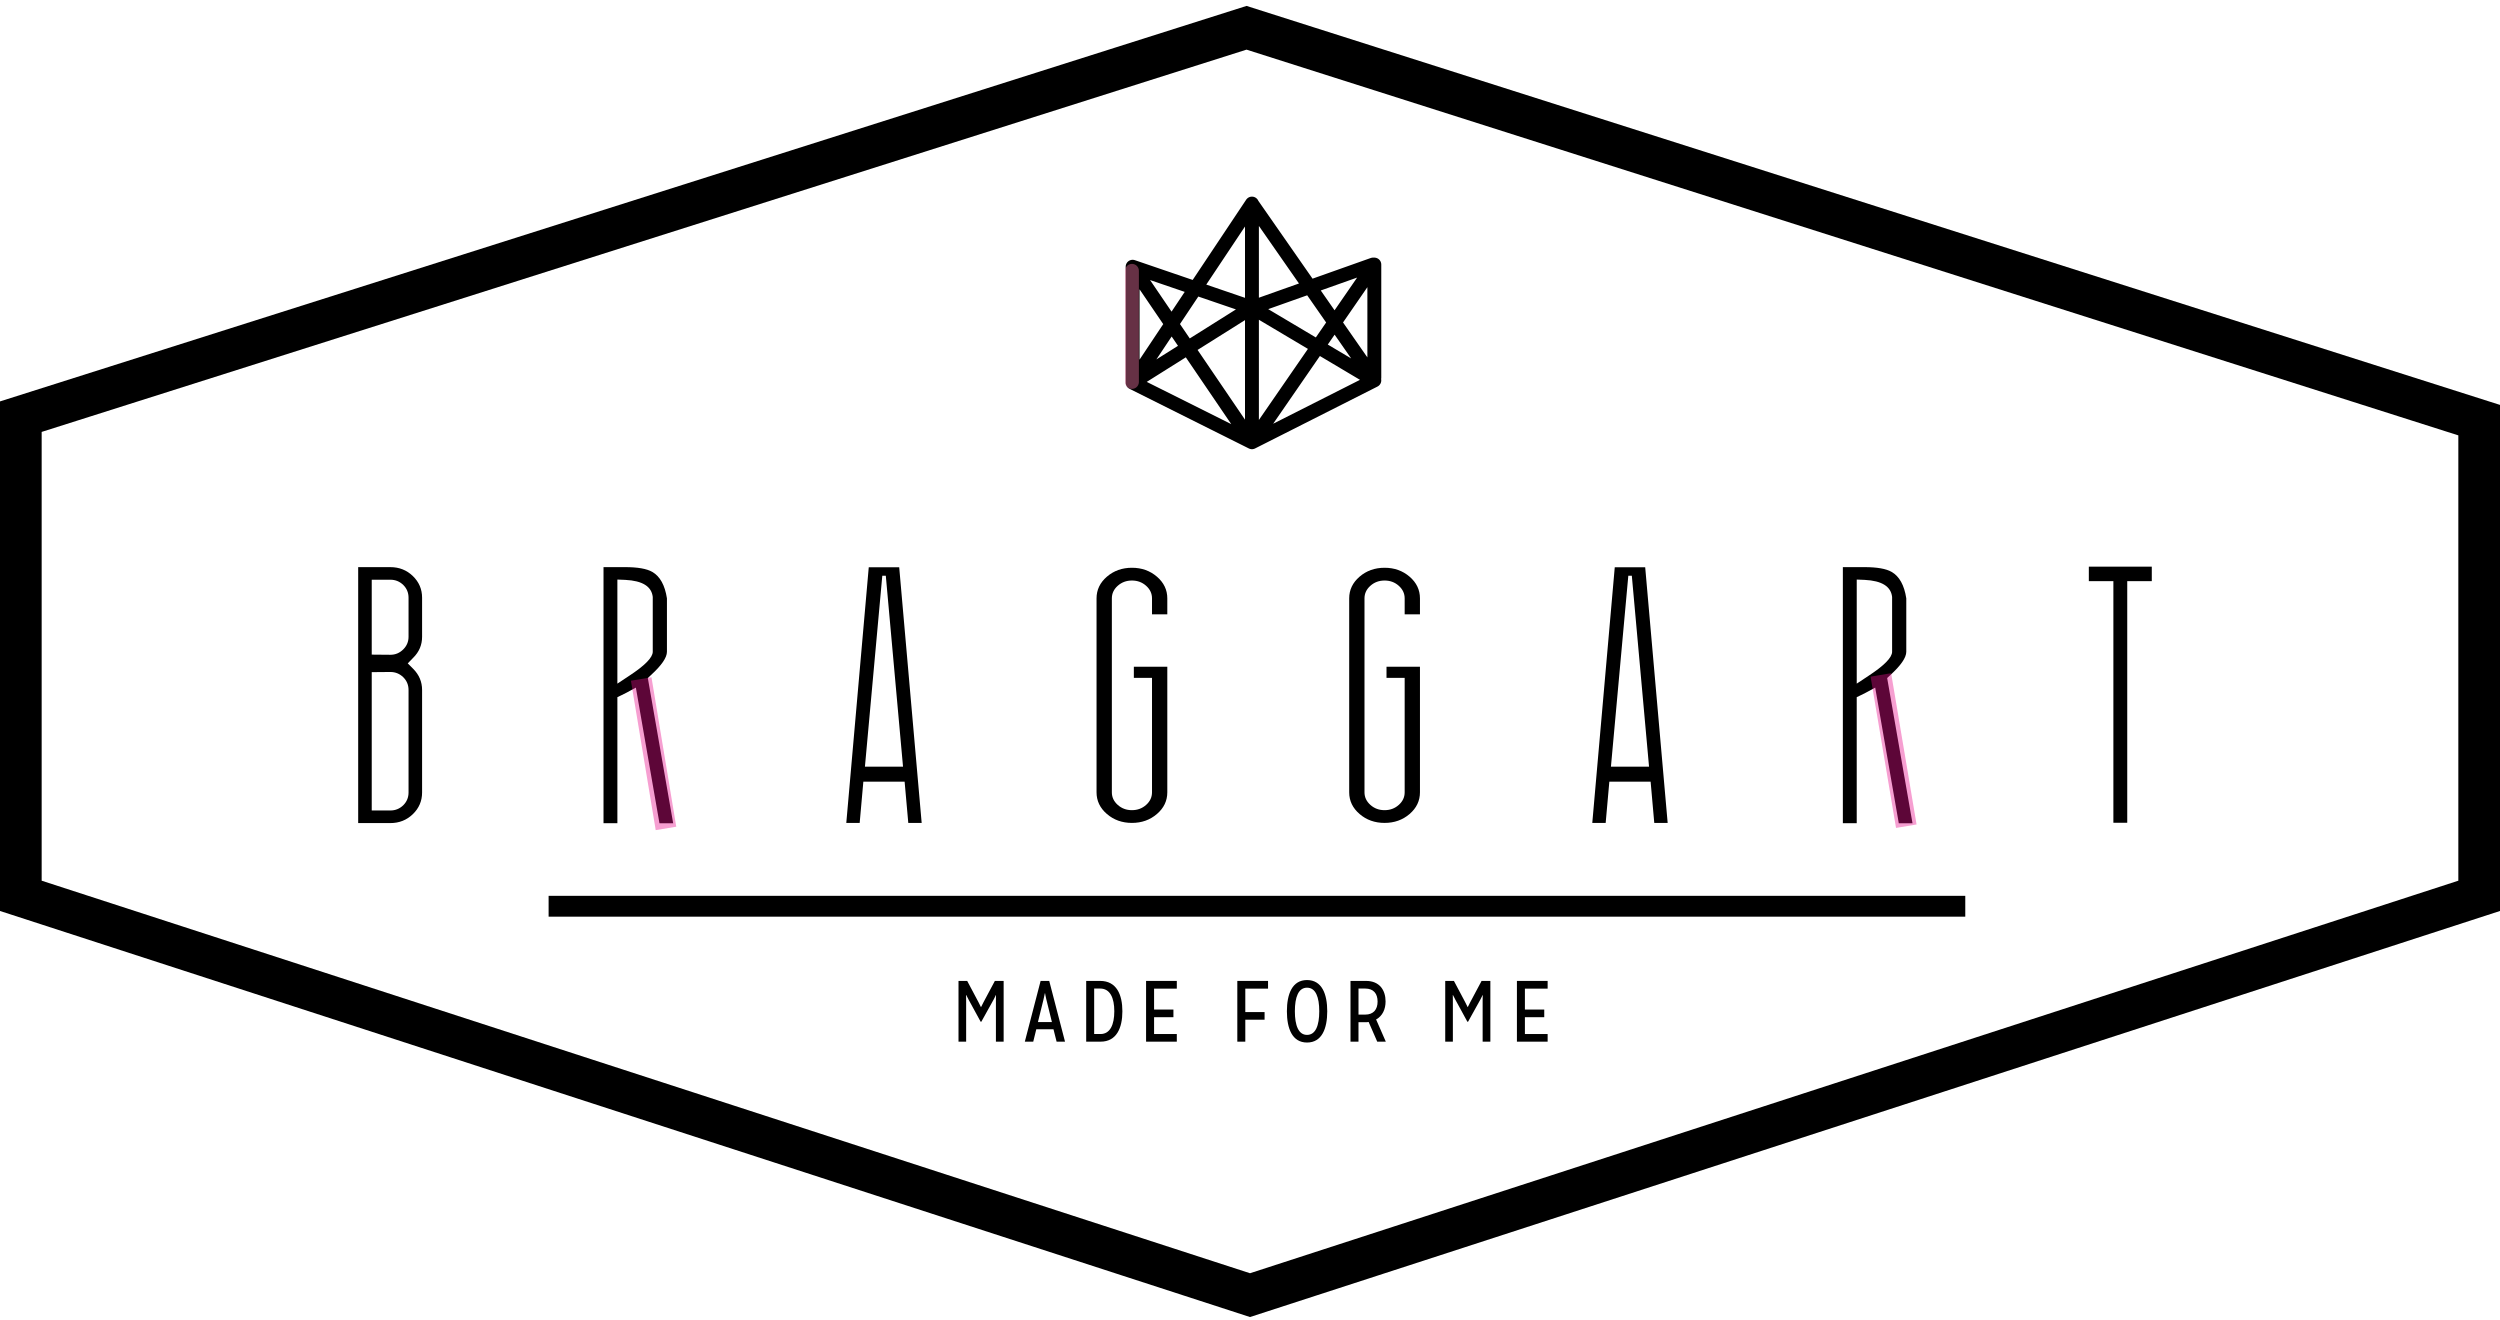
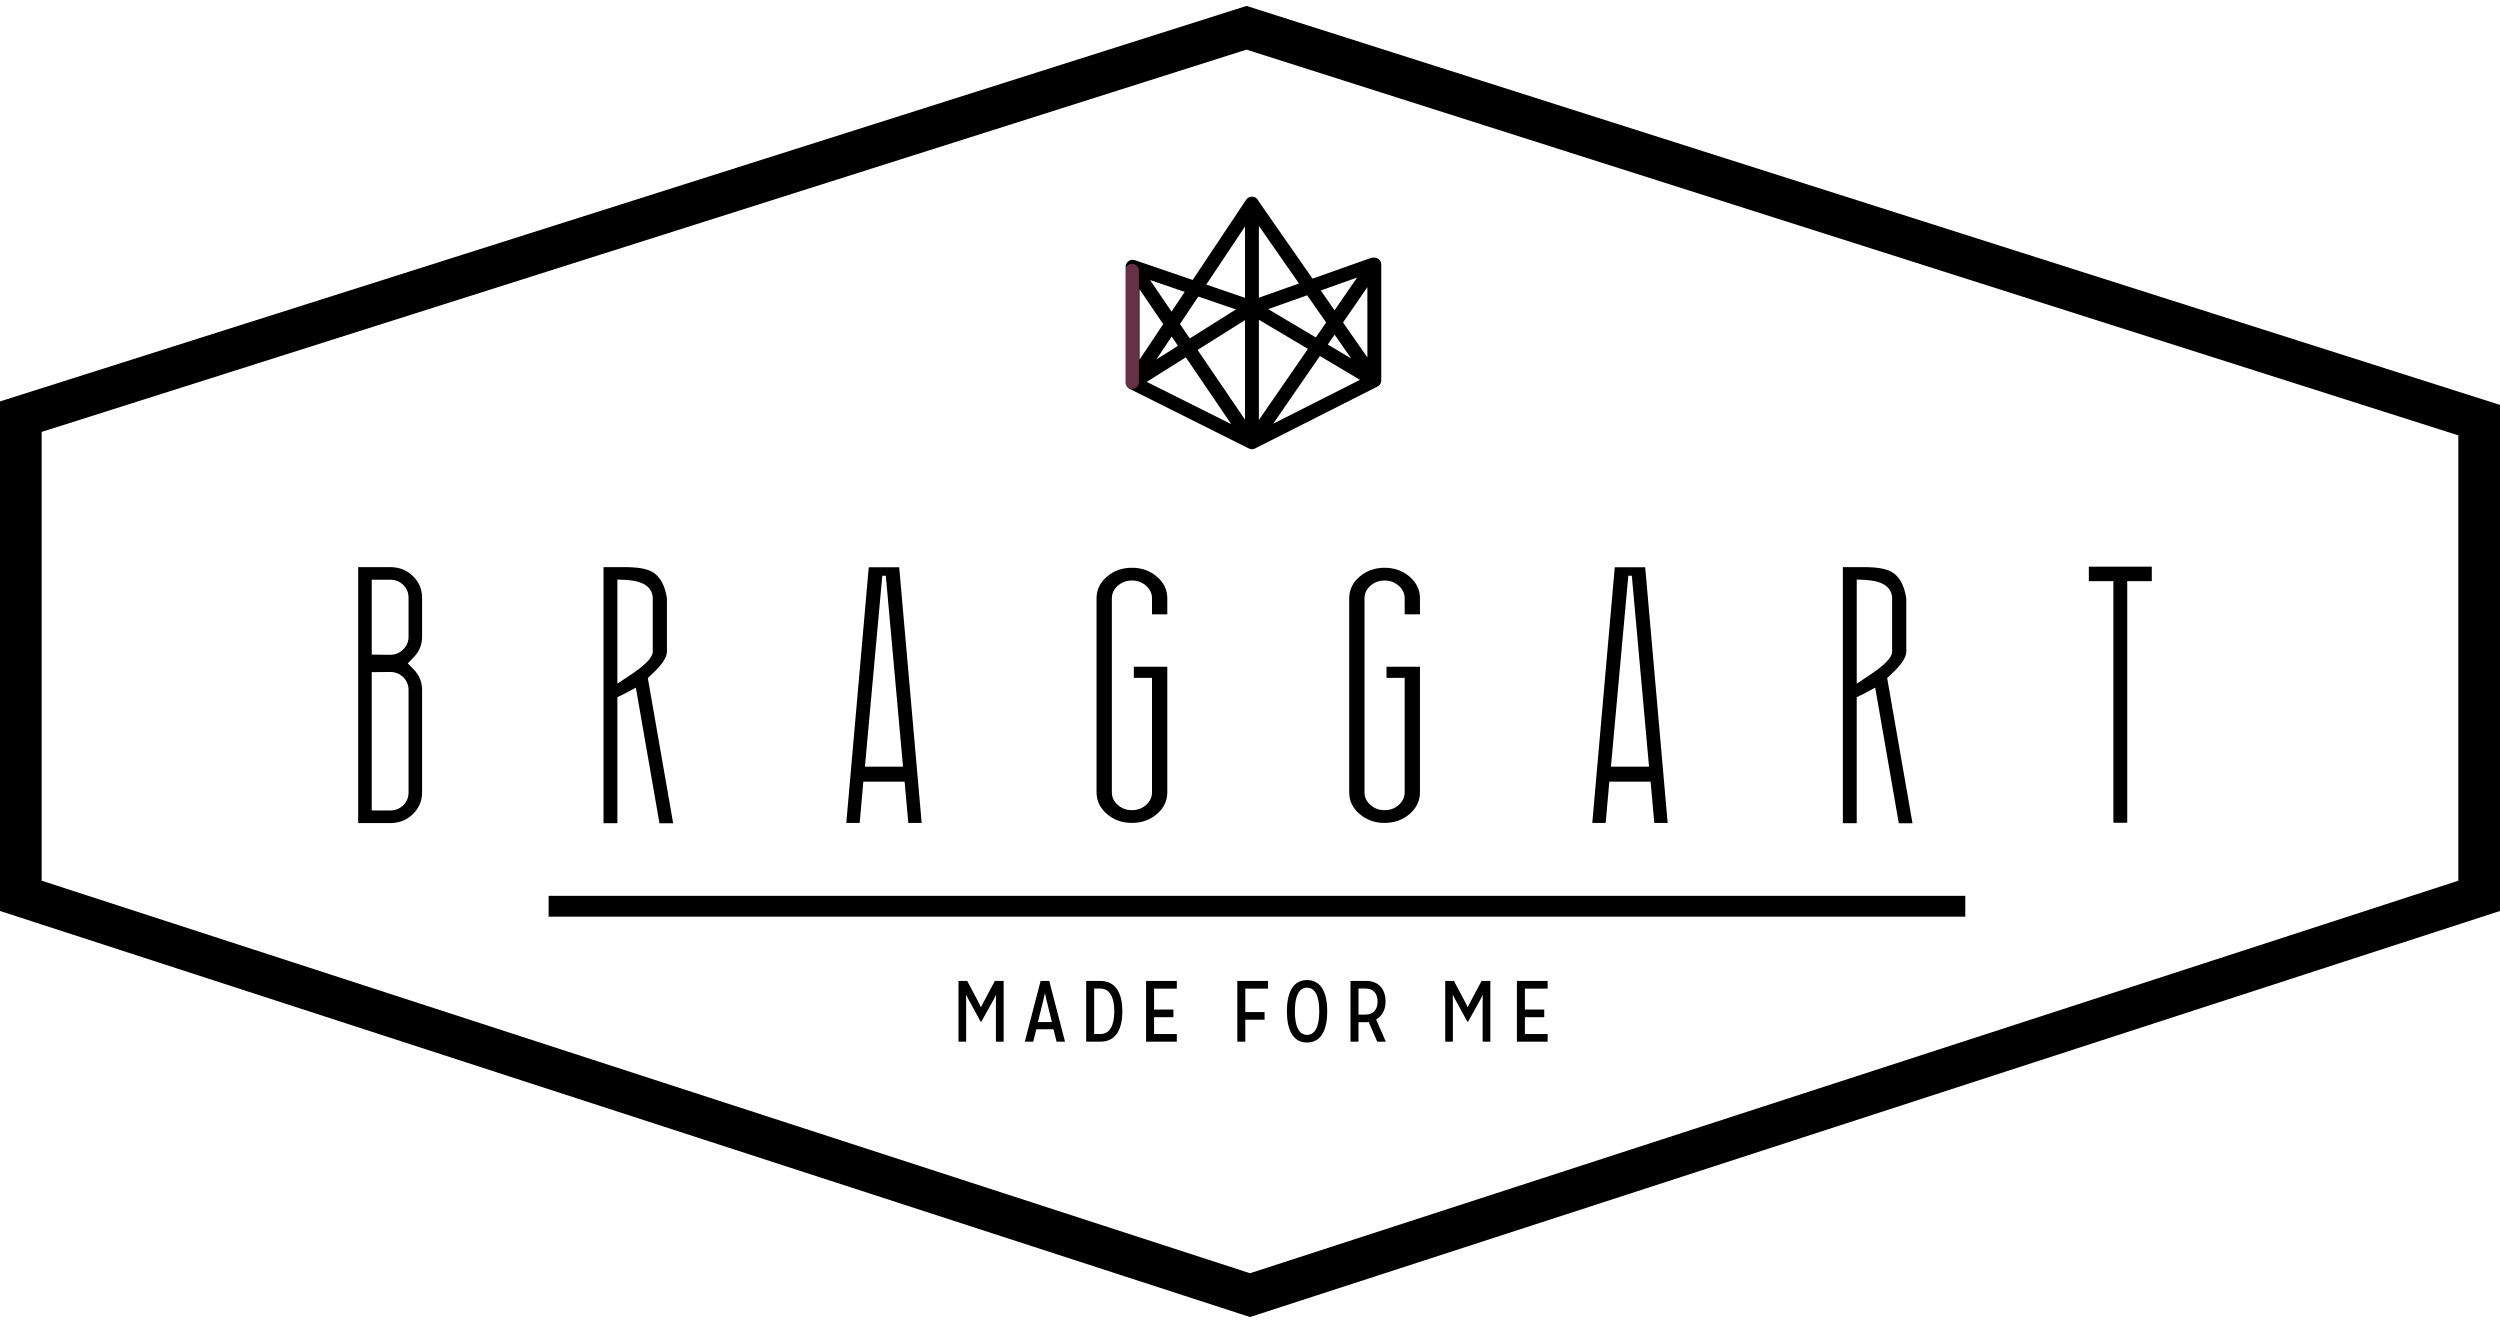
<svg xmlns="http://www.w3.org/2000/svg" version="1.1" id="Layer_1" x="0px" y="0px" width="360px" height="190px" viewBox="0 0 360 190" enable-background="new 0 0 360 190" xml:space="preserve">
  <path fill="none" stroke="#000000" stroke-width="6" stroke-miterlimit="10" d="M180,186.5L3,129V60L179.5,4L357,60.5V129L180,186.5  z" />
  <path fill="none" stroke="#000000" stroke-width="2" stroke-linecap="round" stroke-miterlimit="10" d="M180.28,29.313v34.371   M180.34,29.435l17.379,24.954 M180.28,29.313L163.095,55.09 M163.096,55.091l17.186,8.593 M180.28,63.684l17.623-8.91   M163.096,55.091V38.41 M163.096,38.41l17.186,5.877 M180.28,44.287l17.438-6.191 M180.28,44.287l-17.186,10.804 M163.096,38.41  l17.186,25.274 M197.719,38.41l-17.438,25.274 M180.28,44.287l16.996,10.102 M197.903,38.096v16.292" />
  <path fill="none" stroke="#000000" stroke-width="3" stroke-miterlimit="10" d="M79,130.5h204" />
  <g>
    <g>
      <g>
        <path d="M56.214,81.667h-2.685h-1.951v36.856h4.636c1.27,0,2.348-0.428,3.236-1.285c0.887-0.856,1.331-1.897,1.331-3.121V99.359     c0-1.178-0.429-2.194-1.285-3.051l-0.78-0.781l0.78-0.803c0.856-0.841,1.285-1.851,1.285-3.029v-5.623     c0-1.224-0.444-2.264-1.331-3.121C58.563,82.095,57.484,81.667,56.214,81.667z M58.831,99.359v14.757     c0,0.719-0.252,1.331-0.757,1.836c-0.521,0.505-1.14,0.757-1.859,0.757H53.53v-19.92l2.685-0.023     c0.719,0,1.338,0.252,1.859,0.758C58.578,98.029,58.831,98.643,58.831,99.359z M58.831,91.695c0,0.704-0.252,1.308-0.757,1.813     c-0.521,0.521-1.14,0.78-1.859,0.78l-2.685-0.023V83.479h2.685c0.719,0,1.338,0.252,1.859,0.757     c0.505,0.505,0.757,1.117,0.757,1.836V91.695z" />
        <path d="M272.189,97.227c1.545-1.408,2.316-2.533,2.316-3.375v-7.688c-0.29-1.897-0.994-3.167-2.111-3.81     c-0.795-0.459-2.104-0.688-3.924-0.688h-3.098v36.879h1.996v-18.152l0.619-0.299c0.198-0.092,0.429-0.207,0.688-0.344     l1.354-0.734l3.396,19.53h1.975l-3.649-20.907L272.189,97.227z M269.068,97.318l-1.698,1.125V83.457l1.146,0.046     c2.464,0.123,3.778,0.941,3.947,2.456v0.138v7.757C272.465,94.679,271.332,95.834,269.068,97.318z" />
        <polygon points="300.792,81.598 300.792,83.686 304.327,83.686 304.327,118.477 306.323,118.477 306.323,83.686 309.857,83.686      309.857,81.598    " />
        <path d="M93.721,97.227c1.545-1.408,2.318-2.533,2.318-3.375v-7.688c-0.291-1.897-0.995-3.167-2.111-3.81     c-0.796-0.459-2.104-0.688-3.924-0.688h-3.098v36.879h1.997v-18.152l0.62-0.299c0.199-0.092,0.428-0.207,0.688-0.344l1.354-0.734     l3.396,19.53h1.974l-3.648-20.907L93.721,97.227z M90.6,97.318l-1.698,1.125V83.457l1.147,0.046     c2.463,0.123,3.779,0.941,3.947,2.456v0.138v7.757C93.997,94.679,92.864,95.834,90.6,97.318z" />
        <path d="M199.38,81.758c-1.408,0-2.608,0.429-3.604,1.285c-0.995,0.857-1.492,1.897-1.492,3.121v27.929     c0,1.224,0.497,2.265,1.492,3.121c0.993,0.856,2.194,1.285,3.604,1.285c1.407,0,2.607-0.429,3.604-1.285     c0.993-0.856,1.49-1.897,1.49-3.121V96.01h-4.817v1.606h2.615v16.478c0,0.704-0.283,1.309-0.85,1.813     c-0.565,0.505-1.247,0.757-2.042,0.757c-0.796,0-1.478-0.252-2.043-0.757s-0.85-1.109-0.85-1.813V86.165     c0-0.704,0.282-1.308,0.85-1.813c0.565-0.505,1.247-0.757,2.043-0.757c0.795,0,1.477,0.252,2.042,0.757s0.85,1.109,0.85,1.813     v2.295h2.202v-2.295c0-1.224-0.497-2.264-1.49-3.121C201.987,82.187,200.787,81.758,199.38,81.758z" />
        <path d="M232.525,81.689l-3.236,36.811h1.928l0.528-5.943h5.944l0.526,5.943h1.928l-3.235-36.811H232.525z M231.975,110.398     l2.502-27.492h0.505l2.479,27.492H231.975z" />
        <path d="M162.997,81.758c-1.408,0-2.609,0.429-3.604,1.285c-0.994,0.857-1.491,1.897-1.491,3.121v27.929     c0,1.224,0.497,2.265,1.491,3.121s2.195,1.285,3.604,1.285c1.407,0,2.608-0.429,3.603-1.285s1.492-1.897,1.492-3.121V96.01     h-4.818v1.606h2.615v16.478c0,0.704-0.282,1.309-0.849,1.813s-1.247,0.757-2.042,0.757c-0.796,0-1.477-0.252-2.042-0.757     c-0.566-0.505-0.849-1.109-0.849-1.813V86.165c0-0.704,0.282-1.308,0.849-1.813s1.247-0.757,2.042-0.757s1.476,0.252,2.042,0.757     s0.849,1.109,0.849,1.813v2.295h2.203v-2.295c0-1.224-0.498-2.264-1.492-3.121S164.404,81.758,162.997,81.758z" />
        <path d="M125.101,81.689l-3.235,36.811h1.928l0.528-5.943h5.943l0.528,5.943h1.928l-3.235-36.811H125.101z M124.55,110.398     l2.501-27.492h0.505l2.479,27.492H124.55z" />
      </g>
    </g>
  </g>
  <g>
    <g>
      <g>
        <path d="M149.849,141.252L147.575,150h1.212l0.438-1.787h2.476l0.45,1.787h1.212l-2.274-8.748H149.849z M149.462,147.176     l0.813-3.299c0.087-0.337,0.188-0.861,0.188-0.861h0.025c0,0,0.087,0.524,0.175,0.861l0.812,3.299H149.462z" />
        <polygon points="165.036,150 169.46,150 169.46,148.9 166.188,148.9 166.188,146.477 168.973,146.477 168.973,145.376      166.188,145.376 166.188,142.364 169.46,142.364 169.46,141.252 165.036,141.252    " />
        <path d="M141.636,144.301c-0.149,0.288-0.361,0.713-0.361,0.713h-0.025c0,0-0.2-0.426-0.35-0.701l-1.625-3.062h-1.25V150h1.1     v-5.936c0-0.351-0.013-0.787-0.013-0.787h0.024c0,0,0.2,0.399,0.351,0.687l1.725,3.161h0.1l1.763-3.173     c0.162-0.288,0.325-0.663,0.325-0.663h0.024c0,0-0.012,0.413-0.012,0.775V150h1.112v-8.748h-1.263L141.636,144.301z" />
        <path d="M158.424,141.252h-2.012V150h2.062c2.313,0,3.149-1.975,3.149-4.374S160.786,141.252,158.424,141.252z M158.474,148.9     h-0.913v-6.549h0.862c1.438,0,2.037,1.351,2.037,3.274C160.461,147.551,159.861,148.9,158.474,148.9z" />
        <polygon points="178.174,150 179.324,150 179.324,146.838 182.099,146.838 182.099,145.739 179.324,145.739 179.324,142.364      182.598,142.364 182.598,141.252 178.174,141.252    " />
        <path d="M211.724,144.301c-0.149,0.288-0.361,0.713-0.361,0.713h-0.025c0,0-0.2-0.426-0.35-0.701l-1.625-3.062h-1.25V150h1.1     v-5.936c0-0.351-0.012-0.787-0.012-0.787h0.023c0,0,0.2,0.399,0.352,0.687l1.725,3.161h0.101l1.762-3.173     c0.163-0.288,0.325-0.663,0.325-0.663h0.024c0,0-0.013,0.413-0.013,0.775V150h1.112v-8.748h-1.264L211.724,144.301z" />
        <polygon points="222.859,142.364 222.859,141.252 218.436,141.252 218.436,150 222.859,150 222.859,148.9 219.586,148.9      219.586,146.477 222.372,146.477 222.372,145.376 219.586,145.376 219.586,142.364    " />
        <path d="M188.211,141.127c-2.137,0-2.898,2.025-2.898,4.499c0,2.476,0.763,4.499,2.898,4.499c2.149,0,2.912-2.023,2.912-4.499     C191.123,143.152,190.36,141.127,188.211,141.127z M188.211,149.025c-1.225,0-1.75-1.351-1.75-3.399s0.513-3.399,1.75-3.399     c1.25,0,1.762,1.351,1.762,3.399C189.973,147.676,189.448,149.025,188.211,149.025z" />
        <path d="M199.522,144.214c0-1.625-0.862-2.962-2.813-2.962h-2.237V150h1.15v-2.799h0.949c0.175,0,0.351,0,0.513-0.038     l1.237,2.837h1.236l-1.399-3.199C199.085,146.301,199.522,145.326,199.522,144.214z M196.599,146.102h-0.975v-3.75h0.975     c1.188,0,1.774,0.726,1.774,1.875C198.373,145.352,197.786,146.102,196.599,146.102z" />
      </g>
    </g>
  </g>
-   <path opacity="0.4" fill="none" stroke="#E90E8B" stroke-width="3" stroke-miterlimit="10" enable-background="new    " d="  M92.333,97.775c1.219,7.348,2.438,14.695,3.569,21.518" />
  <line opacity="0.4" fill="none" stroke="#FF7BAC" stroke-width="2" stroke-linecap="round" stroke-miterlimit="10" enable-background="new    " x1="163" y1="39" x2="163" y2="55" />
-   <path opacity="0.4" fill="none" stroke="#E90E8B" stroke-width="3" stroke-miterlimit="10" enable-background="new    " d="  M270.844,97.188c1.251,7.439,2.502,14.879,3.663,21.785" />
</svg>
